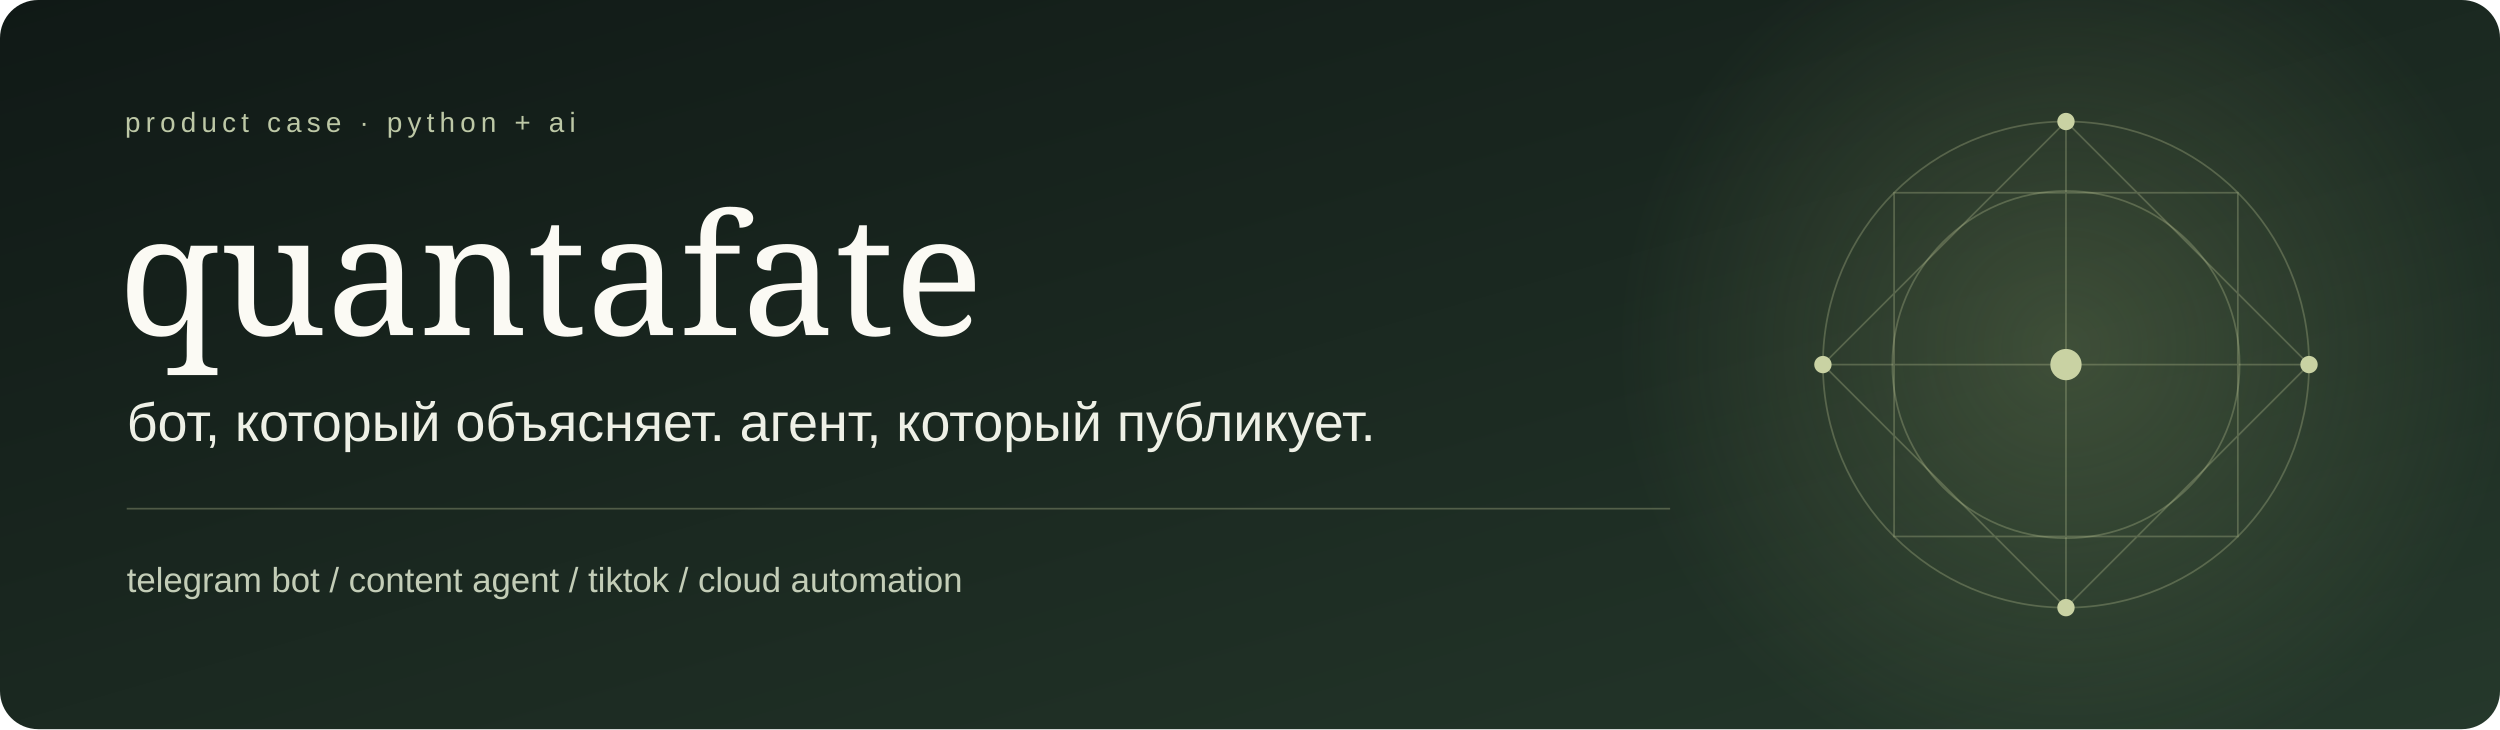
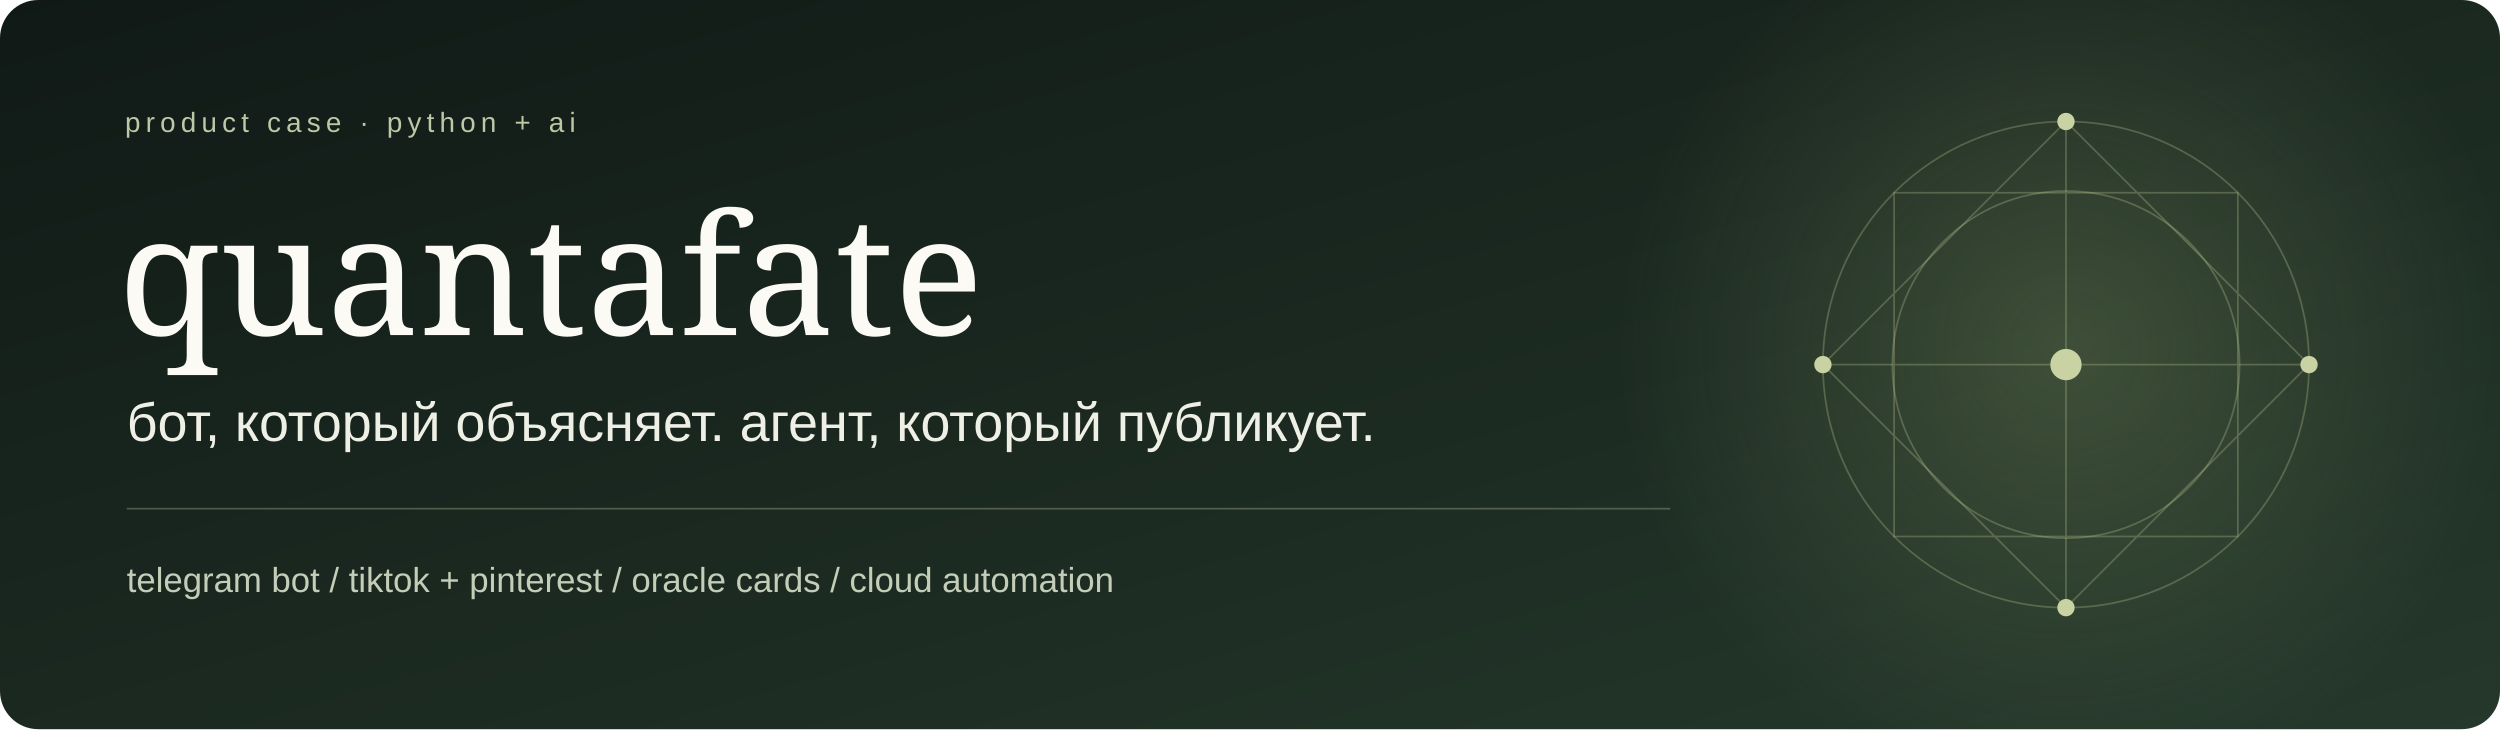
<svg xmlns="http://www.w3.org/2000/svg" width="1440" height="420" viewBox="0 0 1440 420" role="img" aria-labelledby="title desc">
  <defs>
    <linearGradient id="bg" x2="1" y2="1">
      <stop stop-color="#101916" />
      <stop offset="1" stop-color="#25382b" />
    </linearGradient>
    <radialGradient id="glow">
      <stop stop-color="#8b9d68" stop-opacity=".3" />
      <stop offset="1" stop-color="#8b9d68" stop-opacity="0" />
    </radialGradient>
  </defs>
  <rect width="1440" height="420" rx="22" fill="url(#bg)" />
  <circle cx="1190" cy="200" r="260" fill="url(#glow)" />
  <g fill="none" stroke="#b6be91" stroke-opacity=".32">
    <circle cx="1190" cy="210" r="140" />
    <circle cx="1190" cy="210" r="100" />
    <path d="M1190 70 1330 210 1190 350 1050 210Z M1091 111H1289V309H1091Z M1050 210H1330 M1190 70V350" />
  </g>
  <g fill="#c9d2a3">
    <circle cx="1190" cy="70" r="5" />
    <circle cx="1330" cy="210" r="5" />
    <circle cx="1190" cy="350" r="5" />
    <circle cx="1050" cy="210" r="5" />
    <circle cx="1190" cy="210" r="9" />
  </g>
  <text x="72" y="76" font-family="Arial,sans-serif" font-size="16" letter-spacing="3" fill="#bdc8a6">product case · python + ai</text>
  <text x="68" y="193" font-family="Georgia,serif" font-size="96" fill="#fbfaf4">quantafate</text>
  <text x="73" y="254" font-family="Arial,sans-serif" font-size="31" fill="#eef0e6">бот, который объясняет. агент, который публикует.</text>
  <path d="M73 293H962" stroke="#b6be91" stroke-opacity=".35" />
-   <text x="73" y="341" font-family="Arial,sans-serif" font-size="20" fill="#c3cdb7">telegram bot  /  content agent  /  tiktok  /  cloud automation</text>
+   <text x="73" y="341" font-family="Arial,sans-serif" font-size="20" fill="#c3cdb7">telegram bot  /  tiktok + pinterest  /  oracle cards  /  cloud automation</text>
</svg>
